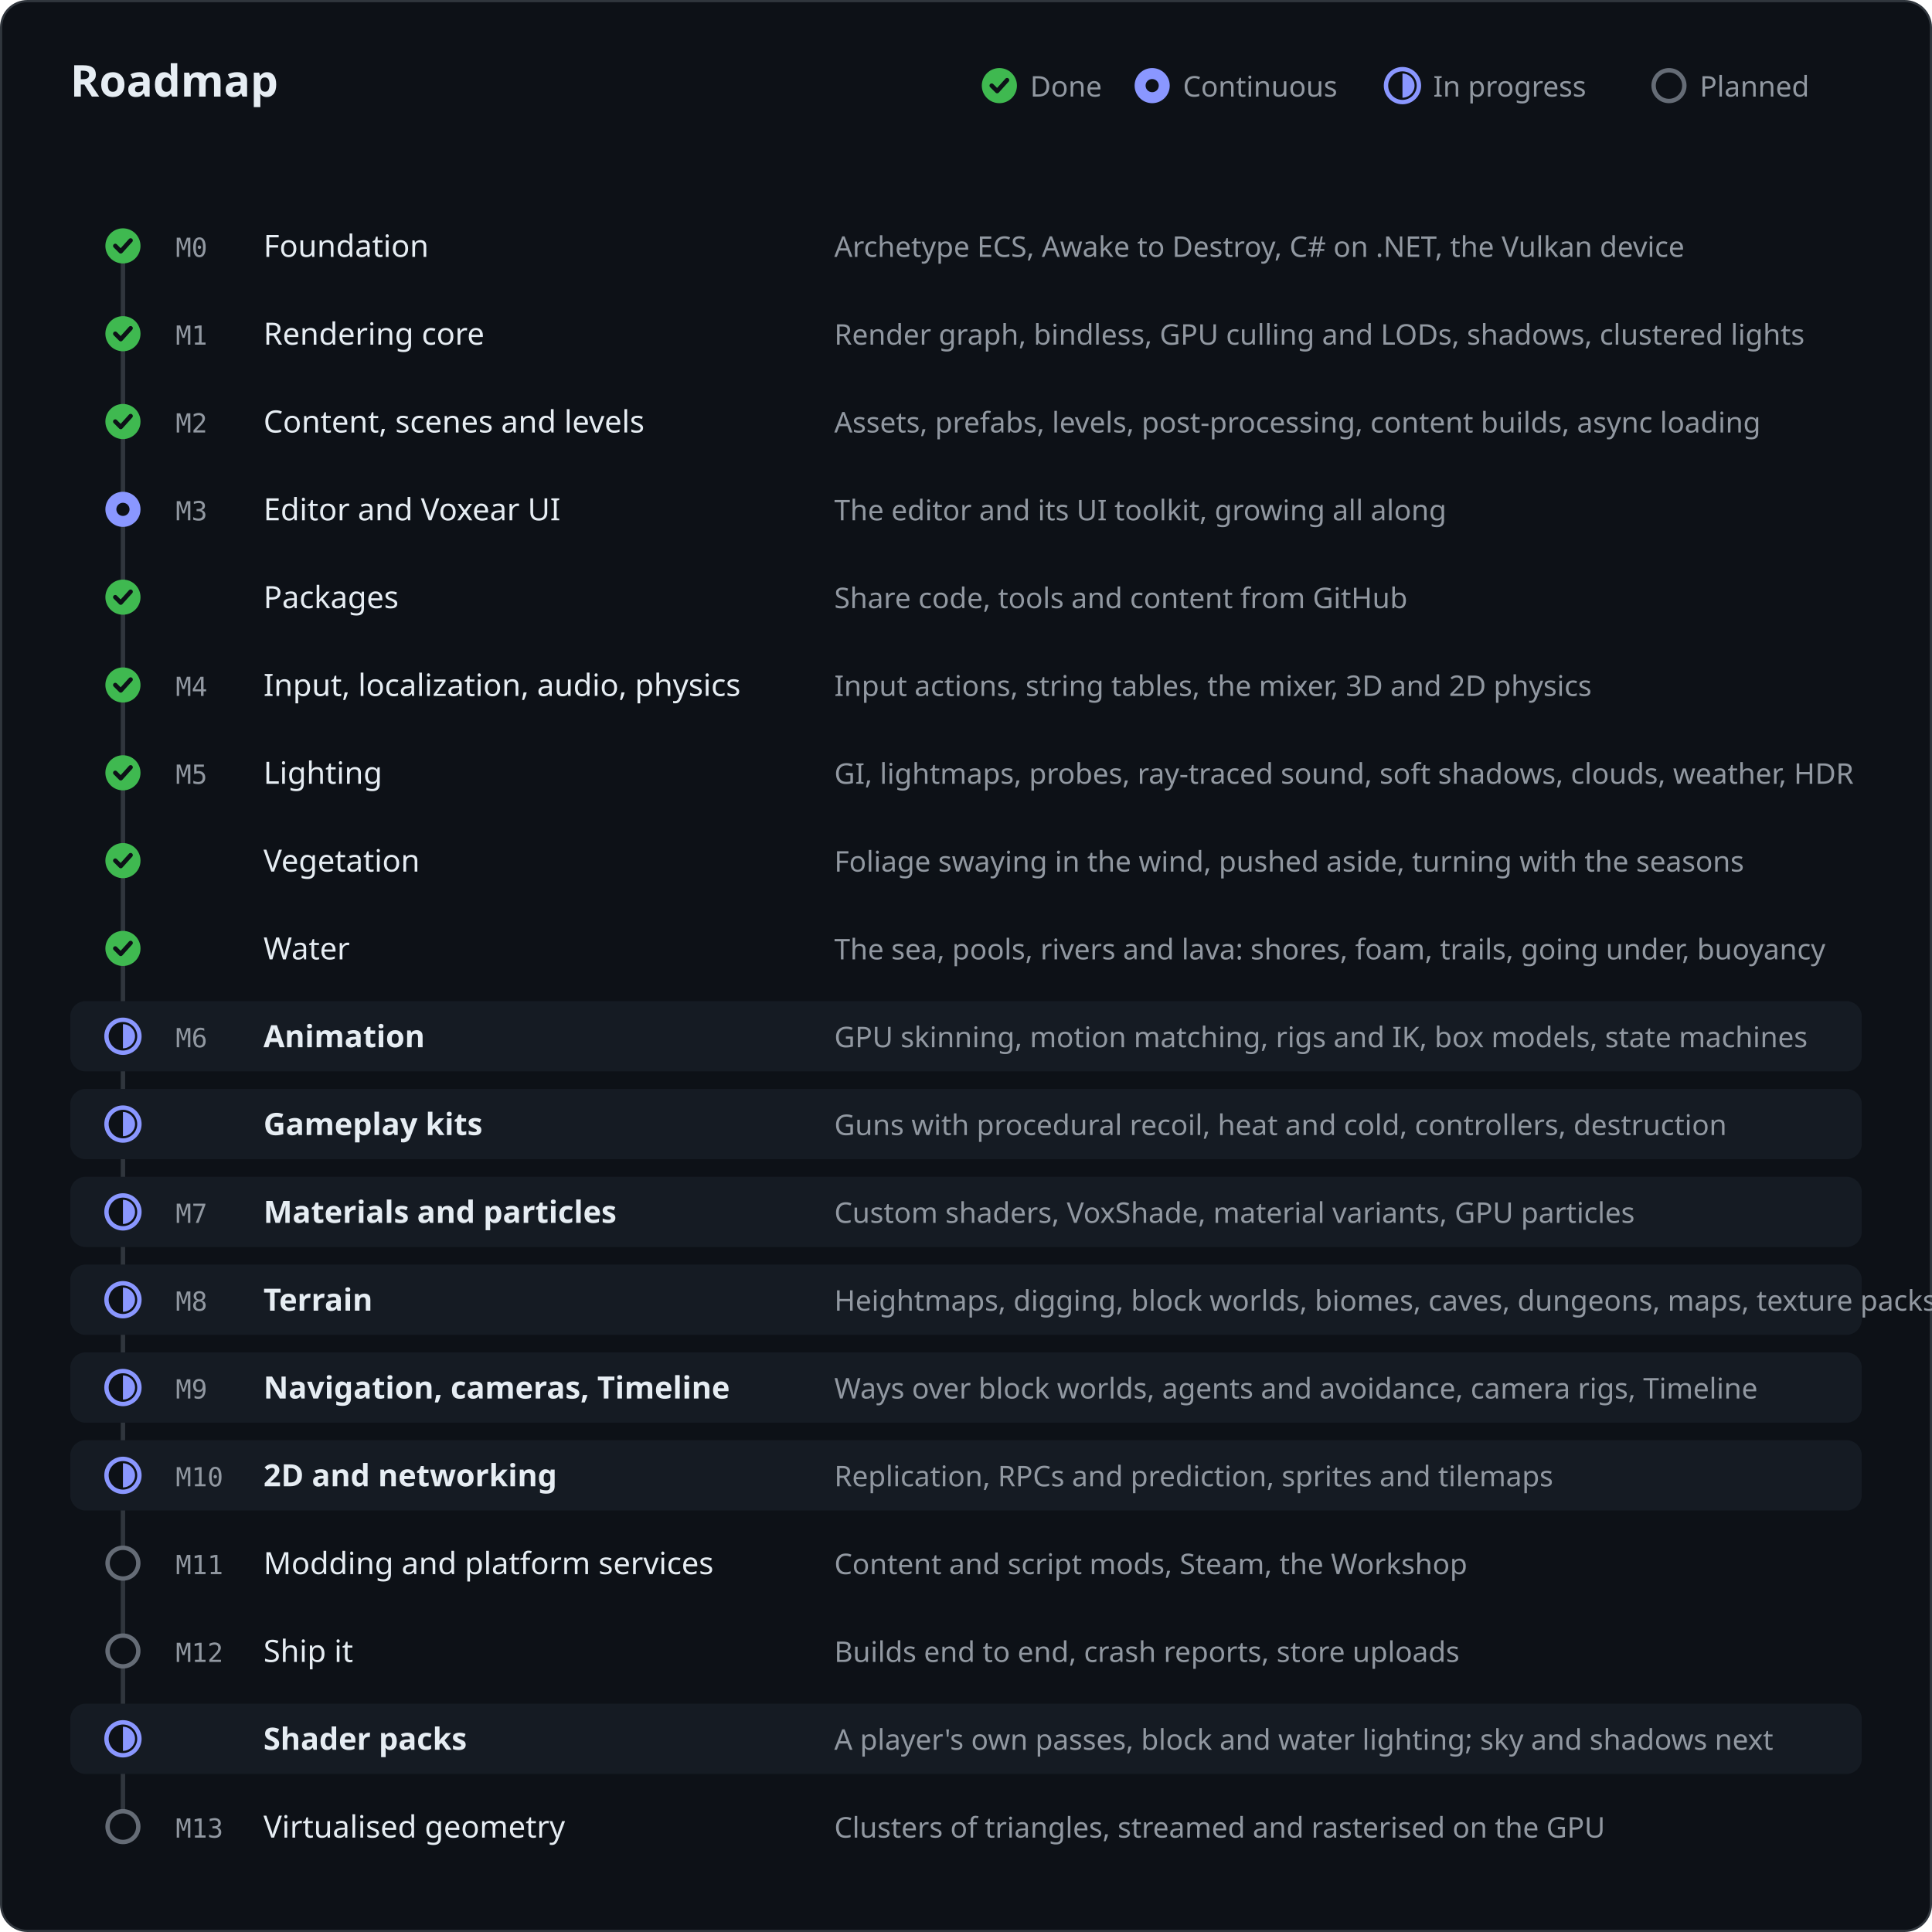
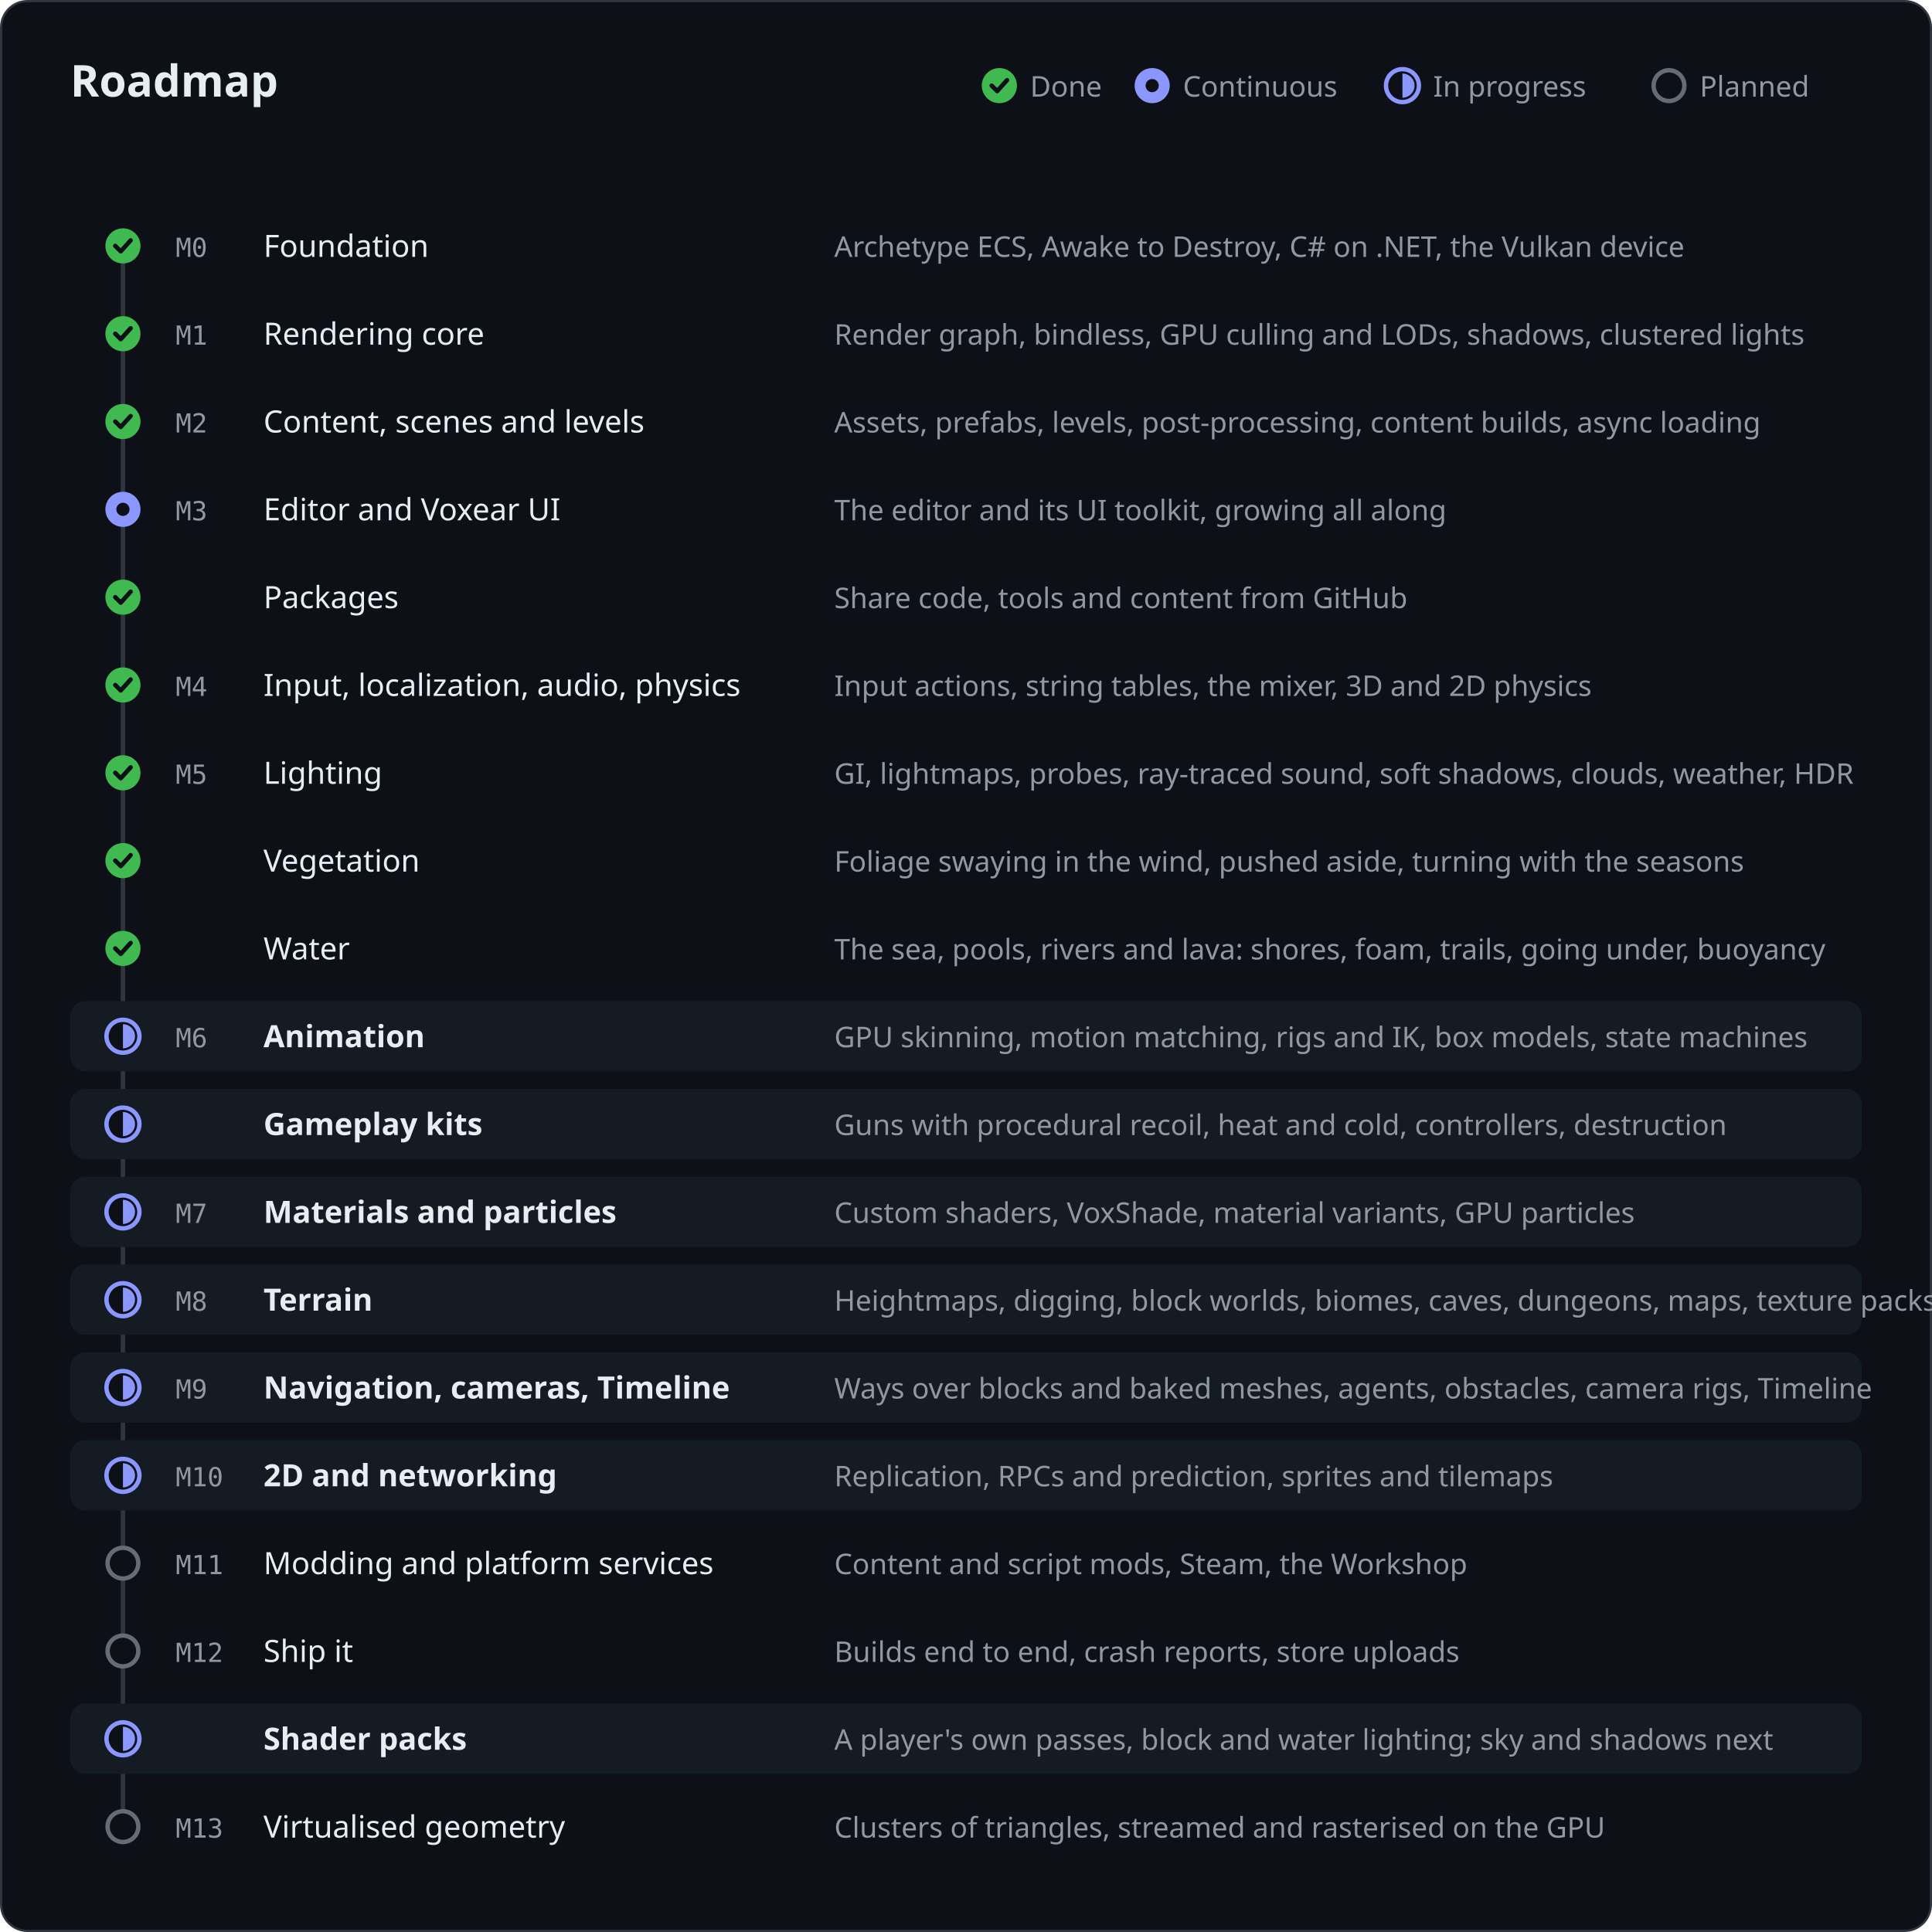
<svg xmlns="http://www.w3.org/2000/svg" width="880" height="880" viewBox="0 0 880 880" role="img" aria-label="Voxear roadmap">
  <rect x="0.5" y="0.5" width="879" height="879" rx="12" fill="#0d1117" stroke="#30363d" />
  <text x="32" y="44" font-family="-apple-system, BlinkMacSystemFont, 'Segoe UI', 'Noto Sans', Helvetica, Arial, sans-serif" font-size="20" font-weight="600" fill="#e6edf3">Roadmap</text>
  <circle cx="760.2" cy="39" r="7" fill="#0d1117" stroke="#656c76" stroke-width="2" />
  <text x="774.2" y="44" font-family="-apple-system, BlinkMacSystemFont, 'Segoe UI', 'Noto Sans', Helvetica, Arial, sans-serif" font-size="13" fill="#9198a1">Planned</text>
  <circle cx="638.8" cy="39" r="7.5" fill="#0d1117" stroke="#8a97ff" stroke-width="2" />
  <path d="M638.8 33.5 a5.5 5.5 0 0 1 0 11 z" fill="#8a97ff" />
  <text x="652.8" y="44" font-family="-apple-system, BlinkMacSystemFont, 'Segoe UI', 'Noto Sans', Helvetica, Arial, sans-serif" font-size="13" fill="#9198a1">In progress</text>
  <circle cx="524.8" cy="39" r="8" fill="#8a97ff" />
  <circle cx="524.8" cy="39" r="3" fill="#0d1117" />
  <text x="538.8" y="44" font-family="-apple-system, BlinkMacSystemFont, 'Segoe UI', 'Noto Sans', Helvetica, Arial, sans-serif" font-size="13" fill="#9198a1">Continuous</text>
  <circle cx="455.2" cy="39" r="8" fill="#3fb950" />
  <path d="M451.7 39 l2.5 2.5 l4.5-5" fill="none" stroke="#0d1117" stroke-width="2" stroke-linecap="round" stroke-linejoin="round" />
  <text x="469.2" y="44" font-family="-apple-system, BlinkMacSystemFont, 'Segoe UI', 'Noto Sans', Helvetica, Arial, sans-serif" font-size="13" fill="#9198a1">Done</text>
  <line x1="56" y1="112" x2="56" y2="832" stroke="#30363d" stroke-width="2" />
  <circle cx="56" cy="112" r="8" fill="#3fb950" />
  <path d="M52.5 112 l2.5 2.5 l4.5-5" fill="none" stroke="#0d1117" stroke-width="2" stroke-linecap="round" stroke-linejoin="round" />
  <text x="80" y="117" font-family="ui-monospace, SFMono-Regular, 'SF Mono', Menlo, Consolas, monospace" font-size="12" fill="#9198a1">M0</text>
  <text x="120" y="117" font-family="-apple-system, BlinkMacSystemFont, 'Segoe UI', 'Noto Sans', Helvetica, Arial, sans-serif" font-size="14" font-weight="500" fill="#e6edf3">Foundation</text>
  <text x="380" y="117" font-family="-apple-system, BlinkMacSystemFont, 'Segoe UI', 'Noto Sans', Helvetica, Arial, sans-serif" font-size="13" fill="#9198a1">Archetype ECS, Awake to Destroy, C# on .NET, the Vulkan device</text>
  <circle cx="56" cy="152" r="8" fill="#3fb950" />
  <path d="M52.5 152 l2.5 2.5 l4.5-5" fill="none" stroke="#0d1117" stroke-width="2" stroke-linecap="round" stroke-linejoin="round" />
  <text x="80" y="157" font-family="ui-monospace, SFMono-Regular, 'SF Mono', Menlo, Consolas, monospace" font-size="12" fill="#9198a1">M1</text>
  <text x="120" y="157" font-family="-apple-system, BlinkMacSystemFont, 'Segoe UI', 'Noto Sans', Helvetica, Arial, sans-serif" font-size="14" font-weight="500" fill="#e6edf3">Rendering core</text>
  <text x="380" y="157" font-family="-apple-system, BlinkMacSystemFont, 'Segoe UI', 'Noto Sans', Helvetica, Arial, sans-serif" font-size="13" fill="#9198a1">Render graph, bindless, GPU culling and LODs, shadows, clustered lights</text>
  <circle cx="56" cy="192" r="8" fill="#3fb950" />
  <path d="M52.5 192 l2.5 2.5 l4.5-5" fill="none" stroke="#0d1117" stroke-width="2" stroke-linecap="round" stroke-linejoin="round" />
  <text x="80" y="197" font-family="ui-monospace, SFMono-Regular, 'SF Mono', Menlo, Consolas, monospace" font-size="12" fill="#9198a1">M2</text>
  <text x="120" y="197" font-family="-apple-system, BlinkMacSystemFont, 'Segoe UI', 'Noto Sans', Helvetica, Arial, sans-serif" font-size="14" font-weight="500" fill="#e6edf3">Content, scenes and levels</text>
  <text x="380" y="197" font-family="-apple-system, BlinkMacSystemFont, 'Segoe UI', 'Noto Sans', Helvetica, Arial, sans-serif" font-size="13" fill="#9198a1">Assets, prefabs, levels, post-processing, content builds, async loading</text>
  <circle cx="56" cy="232" r="8" fill="#8a97ff" />
  <circle cx="56" cy="232" r="3" fill="#0d1117" />
  <text x="80" y="237" font-family="ui-monospace, SFMono-Regular, 'SF Mono', Menlo, Consolas, monospace" font-size="12" fill="#9198a1">M3</text>
  <text x="120" y="237" font-family="-apple-system, BlinkMacSystemFont, 'Segoe UI', 'Noto Sans', Helvetica, Arial, sans-serif" font-size="14" font-weight="500" fill="#e6edf3">Editor and Voxear UI</text>
  <text x="380" y="237" font-family="-apple-system, BlinkMacSystemFont, 'Segoe UI', 'Noto Sans', Helvetica, Arial, sans-serif" font-size="13" fill="#9198a1">The editor and its UI toolkit, growing all along</text>
  <circle cx="56" cy="272" r="8" fill="#3fb950" />
  <path d="M52.5 272 l2.5 2.5 l4.5-5" fill="none" stroke="#0d1117" stroke-width="2" stroke-linecap="round" stroke-linejoin="round" />
  <text x="80" y="277" font-family="ui-monospace, SFMono-Regular, 'SF Mono', Menlo, Consolas, monospace" font-size="12" fill="#9198a1" />
  <text x="120" y="277" font-family="-apple-system, BlinkMacSystemFont, 'Segoe UI', 'Noto Sans', Helvetica, Arial, sans-serif" font-size="14" font-weight="500" fill="#e6edf3">Packages</text>
  <text x="380" y="277" font-family="-apple-system, BlinkMacSystemFont, 'Segoe UI', 'Noto Sans', Helvetica, Arial, sans-serif" font-size="13" fill="#9198a1">Share code, tools and content from GitHub</text>
  <circle cx="56" cy="312" r="8" fill="#3fb950" />
  <path d="M52.5 312 l2.5 2.5 l4.5-5" fill="none" stroke="#0d1117" stroke-width="2" stroke-linecap="round" stroke-linejoin="round" />
  <text x="80" y="317" font-family="ui-monospace, SFMono-Regular, 'SF Mono', Menlo, Consolas, monospace" font-size="12" fill="#9198a1">M4</text>
  <text x="120" y="317" font-family="-apple-system, BlinkMacSystemFont, 'Segoe UI', 'Noto Sans', Helvetica, Arial, sans-serif" font-size="14" font-weight="500" fill="#e6edf3">Input, localization, audio, physics</text>
  <text x="380" y="317" font-family="-apple-system, BlinkMacSystemFont, 'Segoe UI', 'Noto Sans', Helvetica, Arial, sans-serif" font-size="13" fill="#9198a1">Input actions, string tables, the mixer, 3D and 2D physics</text>
  <circle cx="56" cy="352" r="8" fill="#3fb950" />
  <path d="M52.5 352 l2.5 2.5 l4.5-5" fill="none" stroke="#0d1117" stroke-width="2" stroke-linecap="round" stroke-linejoin="round" />
  <text x="80" y="357" font-family="ui-monospace, SFMono-Regular, 'SF Mono', Menlo, Consolas, monospace" font-size="12" fill="#9198a1">M5</text>
  <text x="120" y="357" font-family="-apple-system, BlinkMacSystemFont, 'Segoe UI', 'Noto Sans', Helvetica, Arial, sans-serif" font-size="14" font-weight="500" fill="#e6edf3">Lighting</text>
  <text x="380" y="357" font-family="-apple-system, BlinkMacSystemFont, 'Segoe UI', 'Noto Sans', Helvetica, Arial, sans-serif" font-size="13" fill="#9198a1">GI, lightmaps, probes, ray-traced sound, soft shadows, clouds, weather, HDR</text>
  <circle cx="56" cy="392" r="8" fill="#3fb950" />
  <path d="M52.5 392 l2.5 2.5 l4.5-5" fill="none" stroke="#0d1117" stroke-width="2" stroke-linecap="round" stroke-linejoin="round" />
  <text x="80" y="397" font-family="ui-monospace, SFMono-Regular, 'SF Mono', Menlo, Consolas, monospace" font-size="12" fill="#9198a1" />
  <text x="120" y="397" font-family="-apple-system, BlinkMacSystemFont, 'Segoe UI', 'Noto Sans', Helvetica, Arial, sans-serif" font-size="14" font-weight="500" fill="#e6edf3">Vegetation</text>
  <text x="380" y="397" font-family="-apple-system, BlinkMacSystemFont, 'Segoe UI', 'Noto Sans', Helvetica, Arial, sans-serif" font-size="13" fill="#9198a1">Foliage swaying in the wind, pushed aside, turning with the seasons</text>
  <circle cx="56" cy="432" r="8" fill="#3fb950" />
  <path d="M52.5 432 l2.5 2.5 l4.5-5" fill="none" stroke="#0d1117" stroke-width="2" stroke-linecap="round" stroke-linejoin="round" />
  <text x="80" y="437" font-family="ui-monospace, SFMono-Regular, 'SF Mono', Menlo, Consolas, monospace" font-size="12" fill="#9198a1" />
  <text x="120" y="437" font-family="-apple-system, BlinkMacSystemFont, 'Segoe UI', 'Noto Sans', Helvetica, Arial, sans-serif" font-size="14" font-weight="500" fill="#e6edf3">Water</text>
  <text x="380" y="437" font-family="-apple-system, BlinkMacSystemFont, 'Segoe UI', 'Noto Sans', Helvetica, Arial, sans-serif" font-size="13" fill="#9198a1">The sea, pools, rivers and lava: shores, foam, trails, going under, buoyancy</text>
  <rect x="32" y="456" width="816" height="32" rx="7" fill="#151b23" />
  <circle cx="56" cy="472" r="7.5" fill="#0d1117" stroke="#8a97ff" stroke-width="2" />
  <path d="M56 466.5 a5.5 5.5 0 0 1 0 11 z" fill="#8a97ff" />
  <text x="80" y="477" font-family="ui-monospace, SFMono-Regular, 'SF Mono', Menlo, Consolas, monospace" font-size="12" fill="#9198a1">M6</text>
  <text x="120" y="477" font-family="-apple-system, BlinkMacSystemFont, 'Segoe UI', 'Noto Sans', Helvetica, Arial, sans-serif" font-size="14" font-weight="600" fill="#e6edf3">Animation</text>
  <text x="380" y="477" font-family="-apple-system, BlinkMacSystemFont, 'Segoe UI', 'Noto Sans', Helvetica, Arial, sans-serif" font-size="13" fill="#9198a1">GPU skinning, motion matching, rigs and IK, box models, state machines</text>
  <rect x="32" y="496" width="816" height="32" rx="7" fill="#151b23" />
  <circle cx="56" cy="512" r="7.5" fill="#0d1117" stroke="#8a97ff" stroke-width="2" />
  <path d="M56 506.5 a5.5 5.5 0 0 1 0 11 z" fill="#8a97ff" />
  <text x="80" y="517" font-family="ui-monospace, SFMono-Regular, 'SF Mono', Menlo, Consolas, monospace" font-size="12" fill="#9198a1" />
  <text x="120" y="517" font-family="-apple-system, BlinkMacSystemFont, 'Segoe UI', 'Noto Sans', Helvetica, Arial, sans-serif" font-size="14" font-weight="600" fill="#e6edf3">Gameplay kits</text>
  <text x="380" y="517" font-family="-apple-system, BlinkMacSystemFont, 'Segoe UI', 'Noto Sans', Helvetica, Arial, sans-serif" font-size="13" fill="#9198a1">Guns with procedural recoil, heat and cold, controllers, destruction</text>
  <rect x="32" y="536" width="816" height="32" rx="7" fill="#151b23" />
  <circle cx="56" cy="552" r="7.5" fill="#0d1117" stroke="#8a97ff" stroke-width="2" />
  <path d="M56 546.5 a5.5 5.5 0 0 1 0 11 z" fill="#8a97ff" />
  <text x="80" y="557" font-family="ui-monospace, SFMono-Regular, 'SF Mono', Menlo, Consolas, monospace" font-size="12" fill="#9198a1">M7</text>
  <text x="120" y="557" font-family="-apple-system, BlinkMacSystemFont, 'Segoe UI', 'Noto Sans', Helvetica, Arial, sans-serif" font-size="14" font-weight="600" fill="#e6edf3">Materials and particles</text>
  <text x="380" y="557" font-family="-apple-system, BlinkMacSystemFont, 'Segoe UI', 'Noto Sans', Helvetica, Arial, sans-serif" font-size="13" fill="#9198a1">Custom shaders, VoxShade, material variants, GPU particles</text>
  <rect x="32" y="576" width="816" height="32" rx="7" fill="#151b23" />
  <circle cx="56" cy="592" r="7.5" fill="#0d1117" stroke="#8a97ff" stroke-width="2" />
  <path d="M56 586.5 a5.5 5.5 0 0 1 0 11 z" fill="#8a97ff" />
  <text x="80" y="597" font-family="ui-monospace, SFMono-Regular, 'SF Mono', Menlo, Consolas, monospace" font-size="12" fill="#9198a1">M8</text>
  <text x="120" y="597" font-family="-apple-system, BlinkMacSystemFont, 'Segoe UI', 'Noto Sans', Helvetica, Arial, sans-serif" font-size="14" font-weight="600" fill="#e6edf3">Terrain</text>
  <text x="380" y="597" font-family="-apple-system, BlinkMacSystemFont, 'Segoe UI', 'Noto Sans', Helvetica, Arial, sans-serif" font-size="13" fill="#9198a1">Heightmaps, digging, block worlds, biomes, caves, dungeons, maps, texture packs</text>
  <rect x="32" y="616" width="816" height="32" rx="7" fill="#151b23" />
  <circle cx="56" cy="632" r="7.5" fill="#0d1117" stroke="#8a97ff" stroke-width="2" />
  <path d="M56 626.5 a5.5 5.5 0 0 1 0 11 z" fill="#8a97ff" />
  <text x="80" y="637" font-family="ui-monospace, SFMono-Regular, 'SF Mono', Menlo, Consolas, monospace" font-size="12" fill="#9198a1">M9</text>
  <text x="120" y="637" font-family="-apple-system, BlinkMacSystemFont, 'Segoe UI', 'Noto Sans', Helvetica, Arial, sans-serif" font-size="14" font-weight="600" fill="#e6edf3">Navigation, cameras, Timeline</text>
-   <text x="380" y="637" font-family="-apple-system, BlinkMacSystemFont, 'Segoe UI', 'Noto Sans', Helvetica, Arial, sans-serif" font-size="13" fill="#9198a1">Ways over block worlds, agents and avoidance, camera rigs, Timeline</text>
+   <text x="380" y="637" font-family="-apple-system, BlinkMacSystemFont, 'Segoe UI', 'Noto Sans', Helvetica, Arial, sans-serif" font-size="13" fill="#9198a1">Ways over blocks and baked meshes, agents, obstacles, camera rigs, Timeline</text>
  <rect x="32" y="656" width="816" height="32" rx="7" fill="#151b23" />
  <circle cx="56" cy="672" r="7.5" fill="#0d1117" stroke="#8a97ff" stroke-width="2" />
  <path d="M56 666.5 a5.5 5.5 0 0 1 0 11 z" fill="#8a97ff" />
  <text x="80" y="677" font-family="ui-monospace, SFMono-Regular, 'SF Mono', Menlo, Consolas, monospace" font-size="12" fill="#9198a1">M10</text>
  <text x="120" y="677" font-family="-apple-system, BlinkMacSystemFont, 'Segoe UI', 'Noto Sans', Helvetica, Arial, sans-serif" font-size="14" font-weight="600" fill="#e6edf3">2D and networking</text>
  <text x="380" y="677" font-family="-apple-system, BlinkMacSystemFont, 'Segoe UI', 'Noto Sans', Helvetica, Arial, sans-serif" font-size="13" fill="#9198a1">Replication, RPCs and prediction, sprites and tilemaps</text>
  <circle cx="56" cy="712" r="7" fill="#0d1117" stroke="#656c76" stroke-width="2" />
  <text x="80" y="717" font-family="ui-monospace, SFMono-Regular, 'SF Mono', Menlo, Consolas, monospace" font-size="12" fill="#9198a1">M11</text>
  <text x="120" y="717" font-family="-apple-system, BlinkMacSystemFont, 'Segoe UI', 'Noto Sans', Helvetica, Arial, sans-serif" font-size="14" font-weight="500" fill="#e6edf3">Modding and platform services</text>
  <text x="380" y="717" font-family="-apple-system, BlinkMacSystemFont, 'Segoe UI', 'Noto Sans', Helvetica, Arial, sans-serif" font-size="13" fill="#9198a1">Content and script mods, Steam, the Workshop</text>
  <circle cx="56" cy="752" r="7" fill="#0d1117" stroke="#656c76" stroke-width="2" />
  <text x="80" y="757" font-family="ui-monospace, SFMono-Regular, 'SF Mono', Menlo, Consolas, monospace" font-size="12" fill="#9198a1">M12</text>
  <text x="120" y="757" font-family="-apple-system, BlinkMacSystemFont, 'Segoe UI', 'Noto Sans', Helvetica, Arial, sans-serif" font-size="14" font-weight="500" fill="#e6edf3">Ship it</text>
  <text x="380" y="757" font-family="-apple-system, BlinkMacSystemFont, 'Segoe UI', 'Noto Sans', Helvetica, Arial, sans-serif" font-size="13" fill="#9198a1">Builds end to end, crash reports, store uploads</text>
  <rect x="32" y="776" width="816" height="32" rx="7" fill="#151b23" />
  <circle cx="56" cy="792" r="7.5" fill="#0d1117" stroke="#8a97ff" stroke-width="2" />
  <path d="M56 786.5 a5.5 5.5 0 0 1 0 11 z" fill="#8a97ff" />
  <text x="80" y="797" font-family="ui-monospace, SFMono-Regular, 'SF Mono', Menlo, Consolas, monospace" font-size="12" fill="#9198a1" />
  <text x="120" y="797" font-family="-apple-system, BlinkMacSystemFont, 'Segoe UI', 'Noto Sans', Helvetica, Arial, sans-serif" font-size="14" font-weight="600" fill="#e6edf3">Shader packs</text>
  <text x="380" y="797" font-family="-apple-system, BlinkMacSystemFont, 'Segoe UI', 'Noto Sans', Helvetica, Arial, sans-serif" font-size="13" fill="#9198a1">A player's own passes, block and water lighting; sky and shadows next</text>
  <circle cx="56" cy="832" r="7" fill="#0d1117" stroke="#656c76" stroke-width="2" />
  <text x="80" y="837" font-family="ui-monospace, SFMono-Regular, 'SF Mono', Menlo, Consolas, monospace" font-size="12" fill="#9198a1">M13</text>
  <text x="120" y="837" font-family="-apple-system, BlinkMacSystemFont, 'Segoe UI', 'Noto Sans', Helvetica, Arial, sans-serif" font-size="14" font-weight="500" fill="#e6edf3">Virtualised geometry</text>
  <text x="380" y="837" font-family="-apple-system, BlinkMacSystemFont, 'Segoe UI', 'Noto Sans', Helvetica, Arial, sans-serif" font-size="13" fill="#9198a1">Clusters of triangles, streamed and rasterised on the GPU</text>
</svg>
